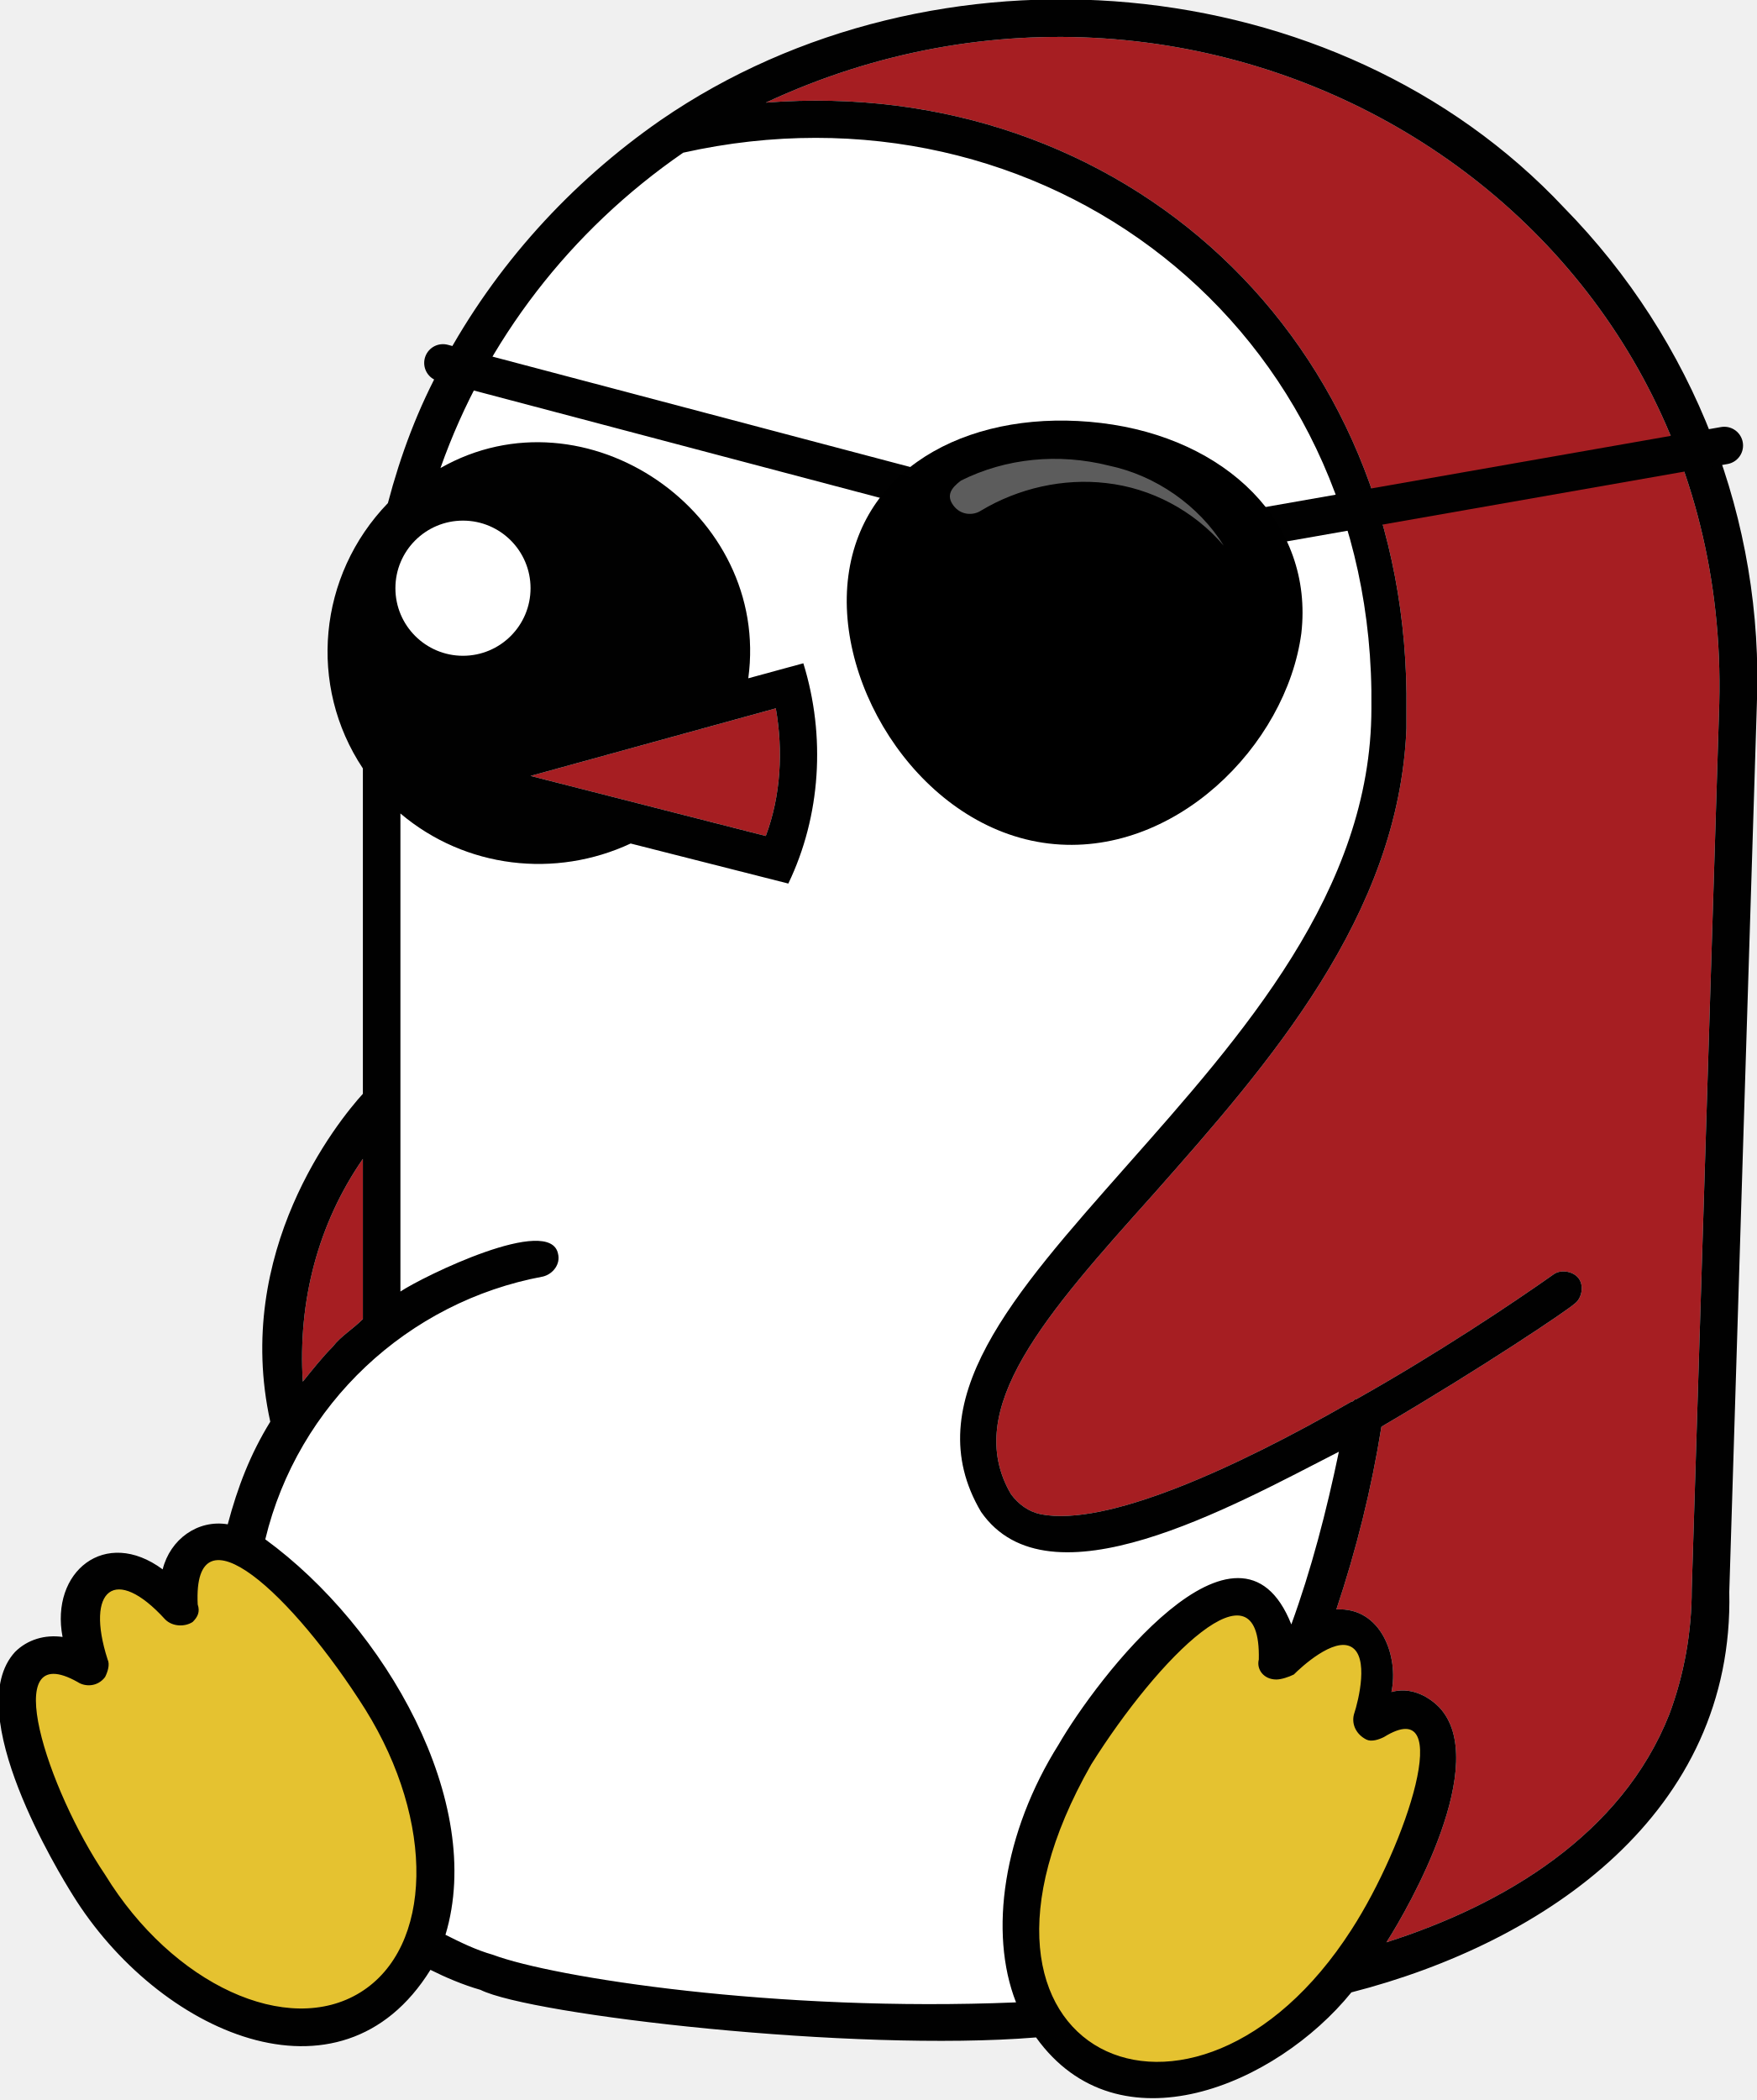
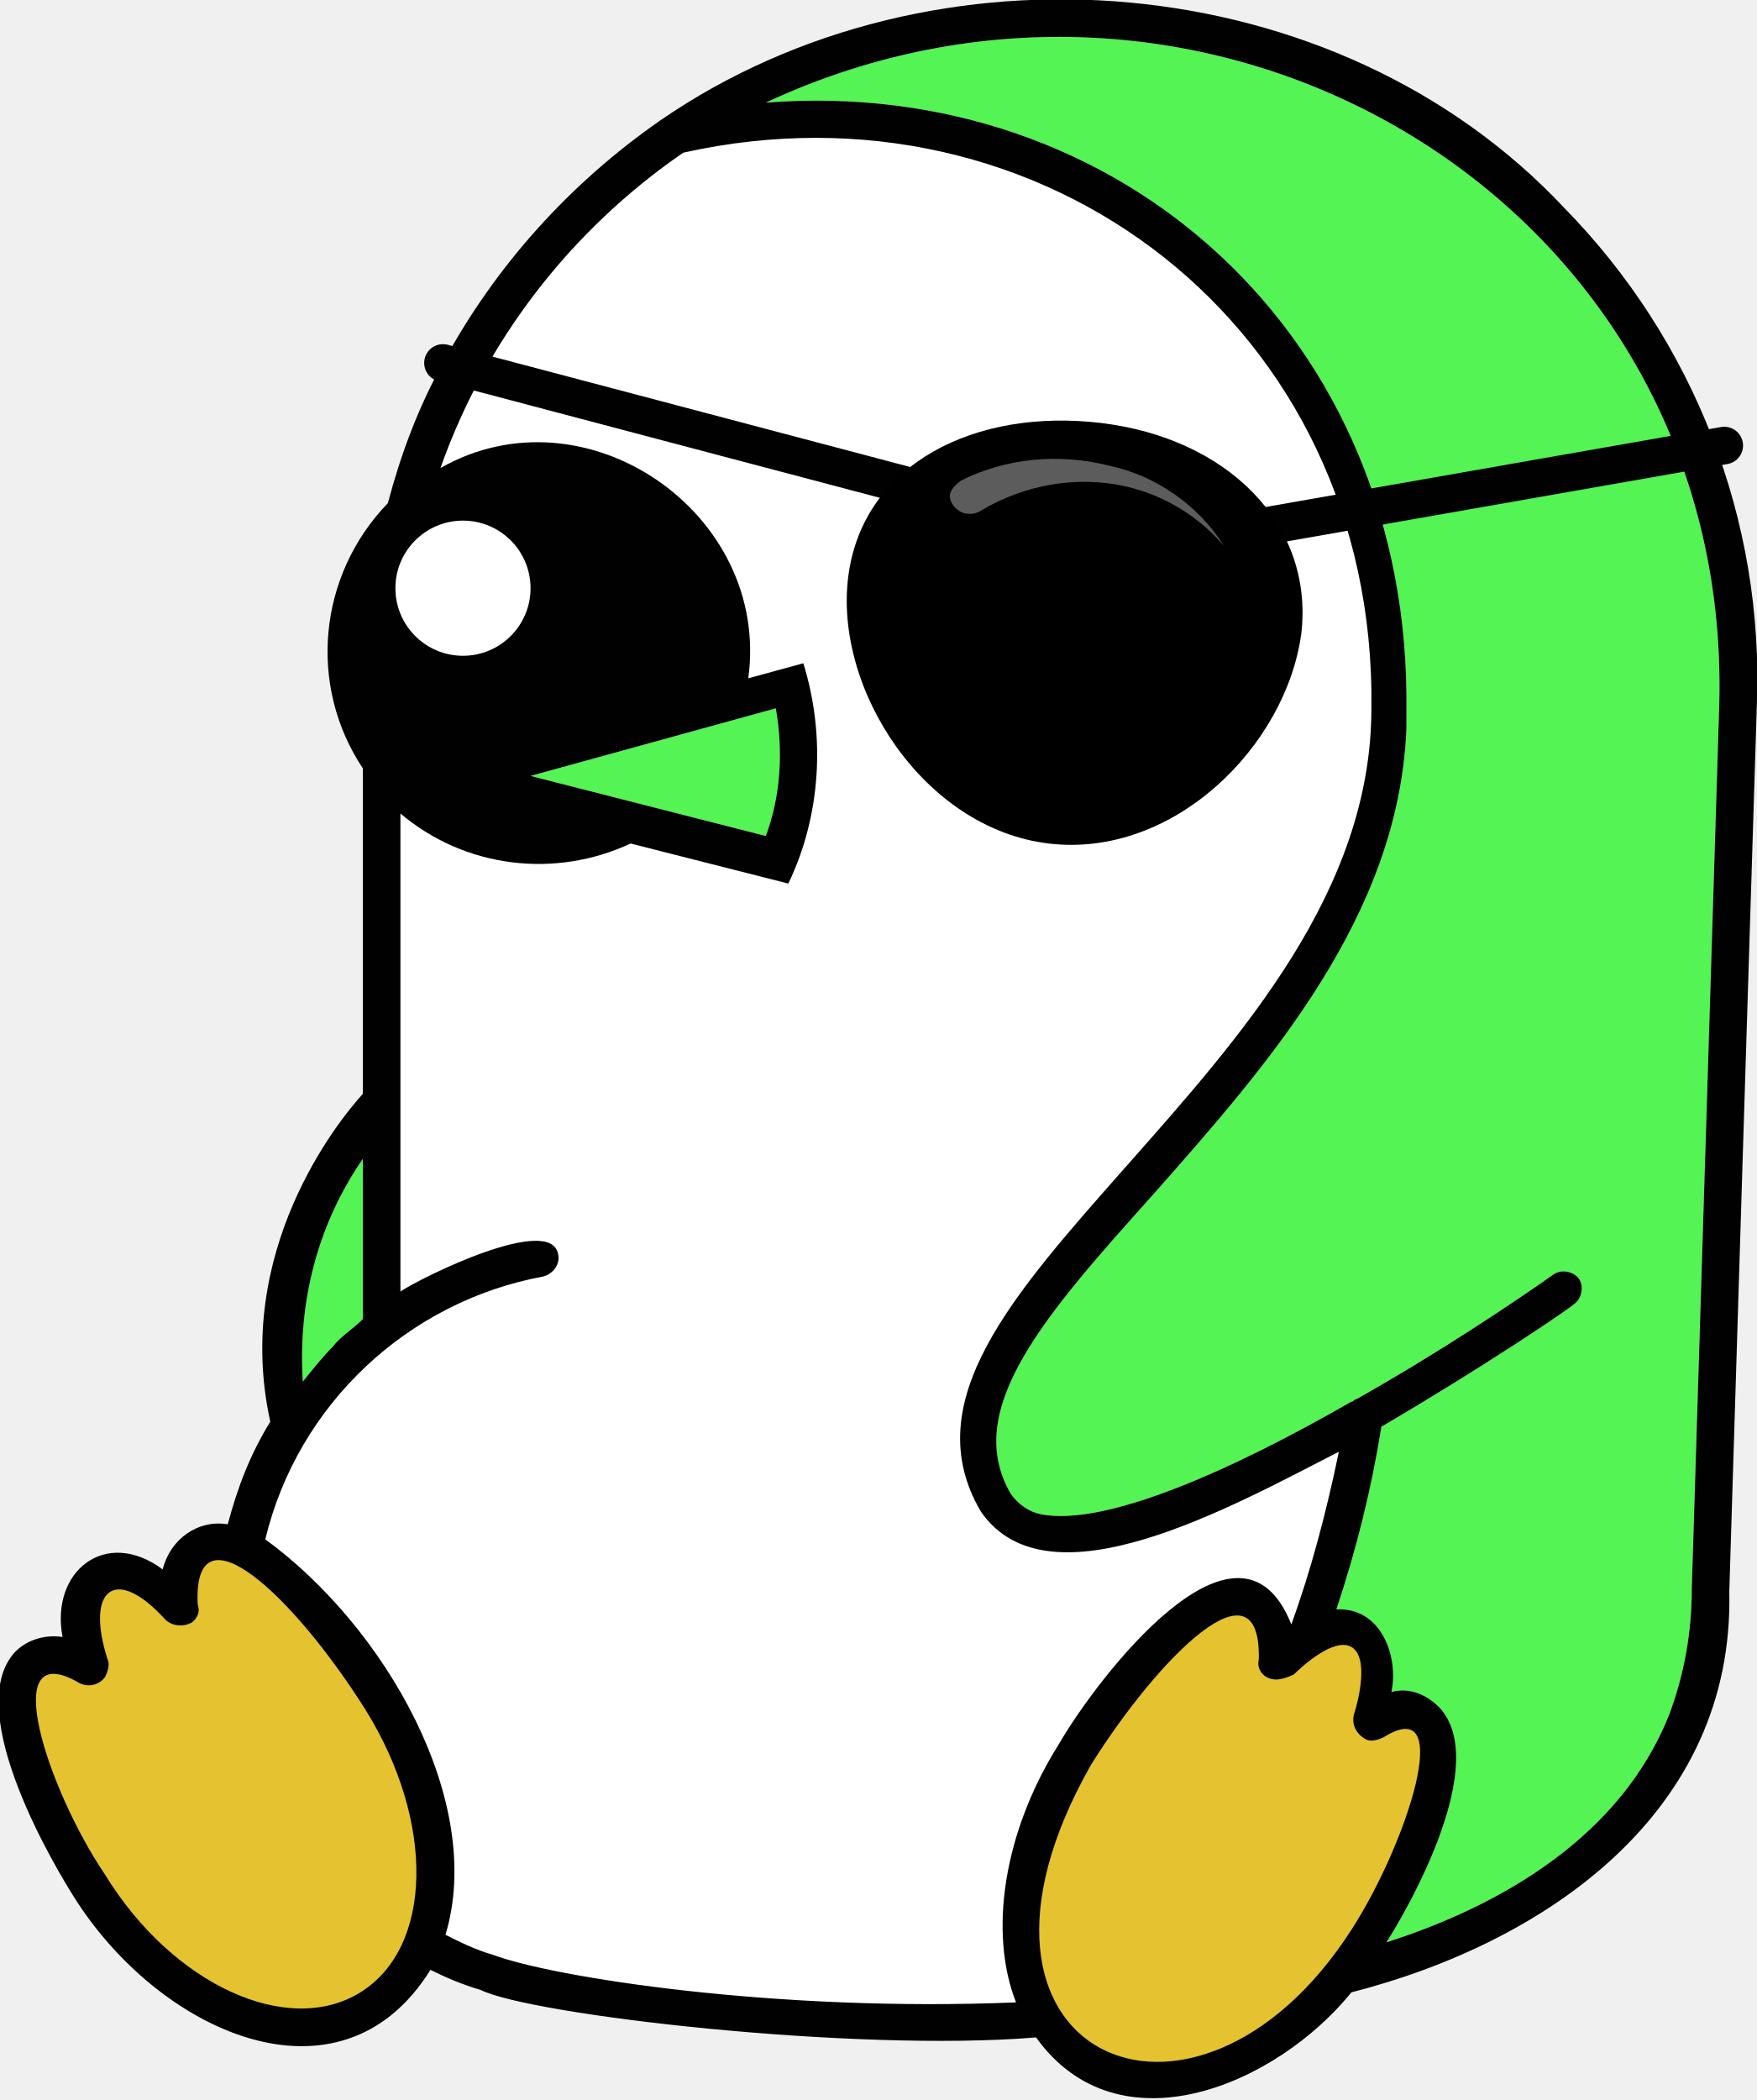
<svg xmlns="http://www.w3.org/2000/svg" version="1.1" id="NoCrownPatch" x="0px" y="0px" viewBox="0 0 70.2 83.9" style="enable-background:new 0 0 70.2 83.9;" xml:space="preserve">
  <style type="text/css">
- 	.st0{fill:#A61E22;}
+ 	.st0{fill:#53F453;}
	.st1{fill:#E5C230;}
	.st2{fill:#FFFFFF;}
	.st3{fill:#010101;}
	.st4{fill:none;stroke:#010101;stroke-width:1.5;stroke-linecap:round;stroke-miterlimit:10;}
	.st5{fill="url(#SVGID_1_penguin)";}
	.st6{fill:#5C5C5C;}
</style>
  <g id="Color_body">
    <path class="st0" d="M68.7,28.1c-1.1,35.4-1.1,35.4-1.1,35.4c0,1.7-0.3,3.4-0.9,5c-1.9,4.8-6.6,7.6-11.3,9.1   c0.9-1.4,4.2-7.2,2.1-9.4c-0.5-0.5-1.2-0.8-1.9-0.6c0.3-1.4-0.4-3.4-2.2-3.3c0.8-2.4,1.4-4.8,1.8-7.3c4.1-2.4,7.5-4.7,7.7-4.9   c0.3-0.2,0.4-0.7,0.2-1c-0.2-0.3-0.7-0.4-1-0.2c-1.7,1.2-4.7,3.2-7.9,5c-0.1,0-0.1,0.1-0.2,0.1c-4.7,2.7-9.8,5-12.4,4.5   c-0.5-0.1-0.9-0.4-1.2-0.8c-2-3.4,1.4-7.2,5.7-12c4.6-5.2,9.8-11.1,10.1-18.6h0c0-0.1,0-0.7,0-0.7C56.4,13.5,44.8,3,30.6,4.1   C48.4-4.2,69.2,8.1,68.7,28.1z" />
    <path class="st0" d="M14.5,46.3v6.4c-0.4,0.4-0.9,0.7-1.2,1.1c-0.4,0.4-0.8,0.9-1.2,1.4C11.9,52,12.7,48.9,14.5,46.3z" />
    <path class="st0" d="M21.2,31l9.8-2.7c0.3,1.7,0.2,3.5-0.4,5.1L21.2,31z" />
  </g>
  <g id="Shape">
    <polygon class="st1" points="51,65.7 50.2,64.1 49.1,63.8 47.4,65.4 45.4,66.8 43.4,69.4 41.9,72.2 40.8,75.9 41.1,79.3 42.6,81.8    44.1,82.8 47.1,83.2 50.8,81.9 54.5,77.7 56.7,73.5 57.4,70 56.6,68.4 54.8,68.7 54.8,66 53.4,65 51.7,65.4  " />
    <polygon class="st1" points="7.2,64.3 5.6,63.1 4.4,62.9 3.4,63.8 3.4,65.4 2.9,66.3 1.2,66.6 0.7,67.4 0.7,69.1 3.6,75.3    6.1,78.3 9.1,80.8 12.1,81 14.8,80.2 16.9,77.7 17.4,73.5 16.3,70 14,66.2 12.1,63.8 10.2,62.2 8.5,61.7 7.3,63  " />
    <path class="st2" d="M40.6,80c-9.6,0.4-18.5-1-20.9-1.9c-0.7-0.2-1.3-0.5-1.9-0.8c1.6-5.3-2.4-12.3-7.2-15.8   c1.3-5.4,5.7-9.5,11.1-10.5c0.4-0.1,0.7-0.5,0.6-0.9c0,0,0,0,0,0C22,48.5,16.9,51,16,51.6V32.5c2.6,2.2,6.2,2.6,9.2,1.2l6.3,1.6   c1.3-2.7,1.5-5.9,0.6-8.8l-2.2,0.6c0.9-6.6-6.5-11.7-12.3-8.4c1.8-5.1,5.2-9.5,9.7-12.6C41.6,2.9,55,13,54.8,28.3   c0,7.3-5.2,13.1-9.8,18.3c-4.5,5.1-8.4,9.4-5.8,13.8c2.7,3.9,10-0.2,14.3-2.4c-0.5,2.4-1.1,4.7-1.9,6.9c0,0,0,0,0,0   c-2.1-5.3-7.8,2.2-9.3,4.8C40.1,73.2,39.5,77.2,40.6,80z" />
    <circle class="st3" cx="42.8" cy="25.2" r="8.1" />
    <path class="st3" d="M62.5,8.3c-9.1-9.7-25.2-11-36.1-3.5c-3.6,2.5-6.6,5.8-8.7,9.7c-1,1.8-1.7,3.7-2.2,5.6   c-2.8,2.9-3.2,7.3-1,10.6v13c-1,1.1-5.2,6.3-3.7,13.1c-0.8,1.3-1.3,2.6-1.7,4.1c-1.2-0.2-2.3,0.6-2.6,1.8c-2.3-1.7-4.5,0.1-4,2.7   c-0.7-0.1-1.4,0.1-1.9,0.6c-2.2,2.4,1.8,8.9,2.3,9.7c3.4,5.5,10.7,8.8,14.3,3c0.6,0.3,1.3,0.6,2,0.8c2,1,14.9,2.5,22.2,1.9   c3.3,4.6,9.6,1.9,12.6-1.8c7.8-2,15.3-7.2,15.1-16c0-0.2,1.1-35.4,1.1-35.4C70.5,20.8,67.7,13.6,62.5,8.3z M21.2,31l9.8-2.7   c0.3,1.7,0.2,3.5-0.4,5.1L21.2,31z M14.5,46.3v6.4c-0.4,0.4-0.9,0.7-1.2,1.1c-0.4,0.4-0.8,0.9-1.2,1.4C11.9,52,12.7,48.9,14.5,46.3   z M14.4,79.6c-2.9,1.8-7.5-0.3-10.2-4.7c-2.3-3.4-4.3-9.5-1.1-7.7c0.3,0.2,0.8,0.2,1.1-0.2c0.1-0.2,0.2-0.5,0.1-0.7   c-0.9-2.8,0.3-3.8,2.3-1.6c0.3,0.3,0.8,0.3,1.1,0.1c0.2-0.2,0.3-0.4,0.2-0.7c-0.2-4.1,3.8-0.4,6.7,4.2   C17.4,72.8,17.3,77.8,14.4,79.6z M40.6,80c-9.6,0.4-18.5-1-20.9-1.9c-0.7-0.2-1.3-0.5-1.9-0.8c1.6-5.3-2.4-12.3-7.2-15.8   c1.3-5.4,5.7-9.5,11.1-10.5c0.4-0.1,0.7-0.5,0.6-0.9c0,0,0,0,0,0C22,48.5,16.9,51,16,51.6V32.5c2.6,2.2,6.2,2.6,9.2,1.2l6.3,1.6   c1.3-2.7,1.5-5.9,0.6-8.8l-2.2,0.6c0.9-6.6-6.5-11.7-12.3-8.4c1.8-5.1,5.2-9.5,9.7-12.6C41.6,2.9,55,13,54.8,28.3   c0,7.3-5.2,13.1-9.8,18.3c-4.5,5.1-8.4,9.4-5.8,13.8c2.7,3.9,10-0.2,14.3-2.4c-0.5,2.4-1.1,4.7-1.9,6.9c0,0,0,0,0,0   c-2.1-5.3-7.8,2.2-9.3,4.8C40.1,73.2,39.5,77.2,40.6,80L40.6,80z M54,77.1c-6.3,9.8-17,5-10.4-6.6c2.7-4.3,6.8-8.4,6.7-4.2   c-0.1,0.4,0.2,0.8,0.7,0.8c0.2,0,0.5-0.1,0.7-0.2c0.3-0.3,1.6-1.5,2.3-1.1c0.7,0.4,0.3,2.1,0.1,2.7c-0.1,0.4,0.1,0.8,0.5,1   c0.2,0.1,0.5,0,0.7-0.1C58.2,67.6,56.2,73.7,54,77.1L54,77.1z M68.7,28.1c-1.1,35.4-1.1,35.4-1.1,35.4c0,1.7-0.3,3.4-0.9,5   c-1.9,4.8-6.6,7.6-11.3,9.1c0.9-1.4,4.2-7.2,2.1-9.4c-0.5-0.5-1.2-0.8-1.9-0.6c0.3-1.4-0.4-3.4-2.2-3.3c0.8-2.4,1.4-4.8,1.8-7.3   c4.1-2.4,7.5-4.7,7.7-4.9c0.3-0.2,0.4-0.7,0.2-1c-0.2-0.3-0.7-0.4-1-0.2c-1.7,1.2-4.7,3.2-7.9,5c-0.1,0-0.1,0.1-0.2,0.1   c-4.7,2.7-9.8,5-12.4,4.5c-0.5-0.1-0.9-0.4-1.2-0.8c-2-3.4,1.4-7.2,5.7-12c4.6-5.2,9.8-11.1,10.1-18.6h0c0-0.1,0-0.7,0-0.7   C56.4,13.5,44.8,3,30.6,4.1C48.4-4.2,69.2,8.1,68.7,28.1z" />
    <circle class="st2" cx="39.8" cy="22.7" r="2.6" />
    <circle class="st2" cx="18.5" cy="23.5" r="2.7" />
    <g id="Patch">
      <polyline class="st4" points="17.7,14.5 37,19.6 50.1,21.1 68.9,17.8   " />
      <radialGradient id="SVGID_1_penguin" cx="203.148" cy="-107.799" r="8.829" gradientTransform="matrix(1 0 0 -1 -160.2409 -82.5042)" gradientUnits="userSpaceOnUse">
        <stop offset="0" style="stop-Color_body:#1D1D1D" />
        <stop offset="0.429" style="stop-Color_body:#141414" />
        <stop offset="1" style="stop-Color_body:#010101" />
      </radialGradient>
      <path class="st5" d="M52,25.3c-0.6,4.5-5.1,9-10.1,8.4s-8.6-6.2-8-10.7S39,16.3,44,16.9S52.5,20.9,52,25.3z" />
      <path class="st6" d="M38.4,19.2c1.8-0.9,3.9-1.1,5.9-0.6c1.9,0.4,3.6,1.6,4.6,3.2c-1.2-1.4-2.9-2.3-4.7-2.5    c-1.7-0.2-3.5,0.2-5,1.1c-0.3,0.2-0.8,0.2-1.1-0.2S38,19.5,38.4,19.2C38.3,19.2,38.3,19.2,38.4,19.2    C38.4,19.2,38.4,19.2,38.4,19.2z" />
    </g>
  </g>
</svg>
